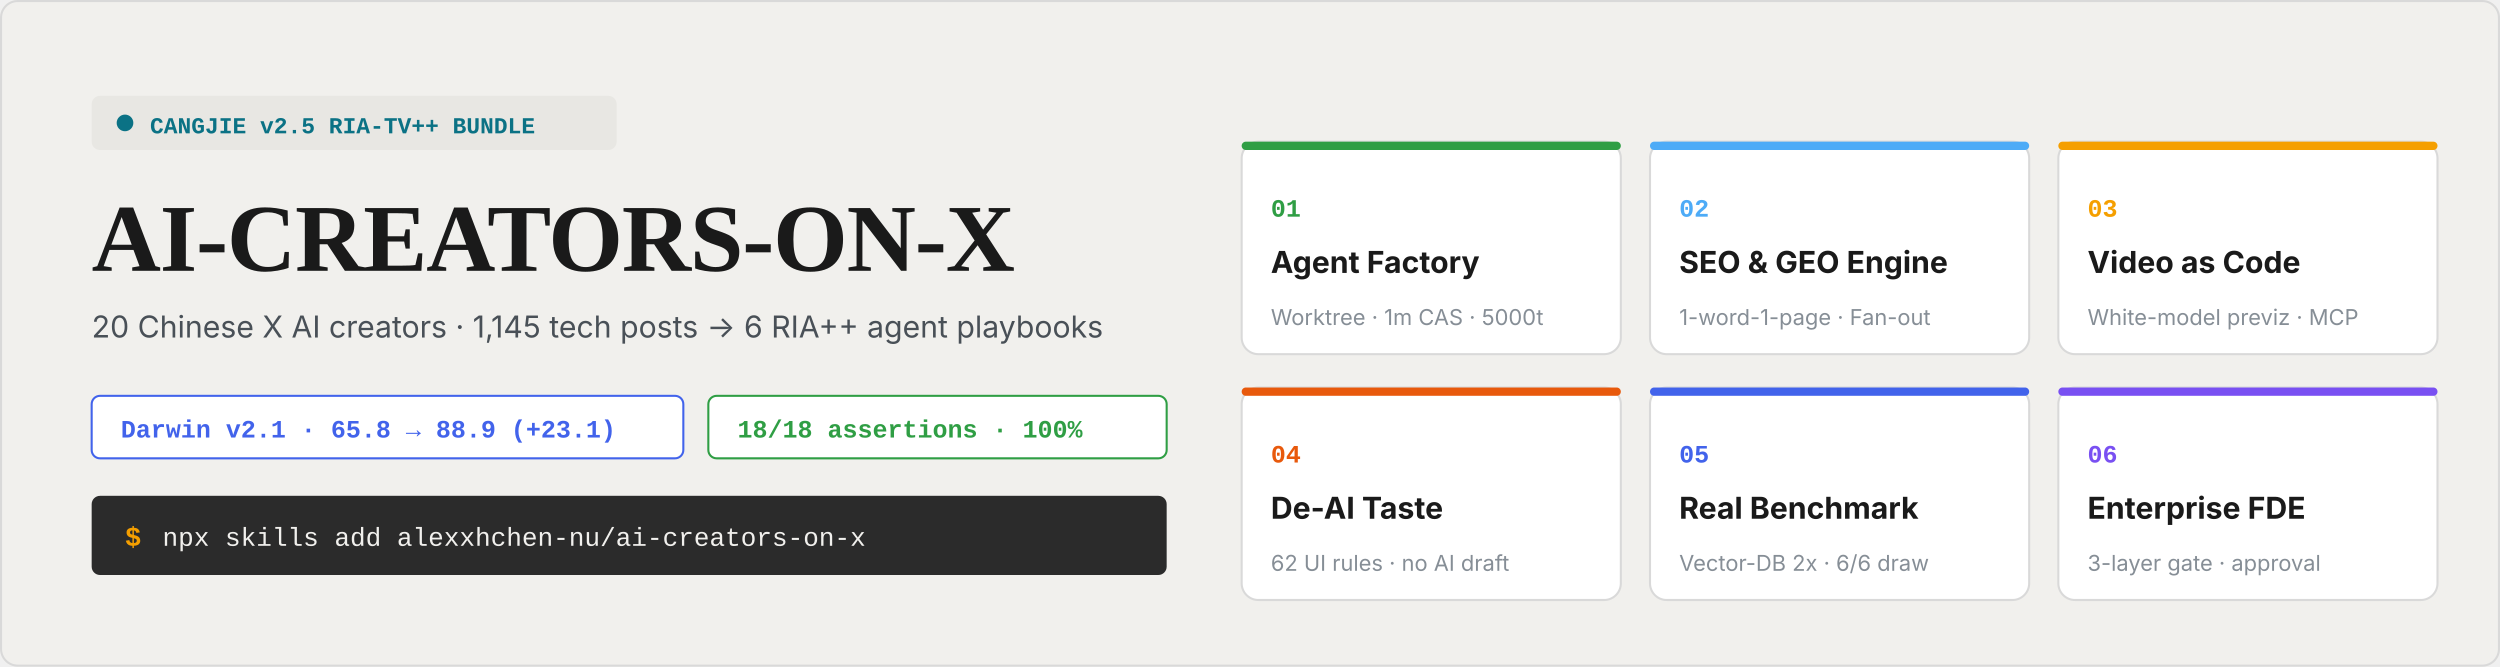
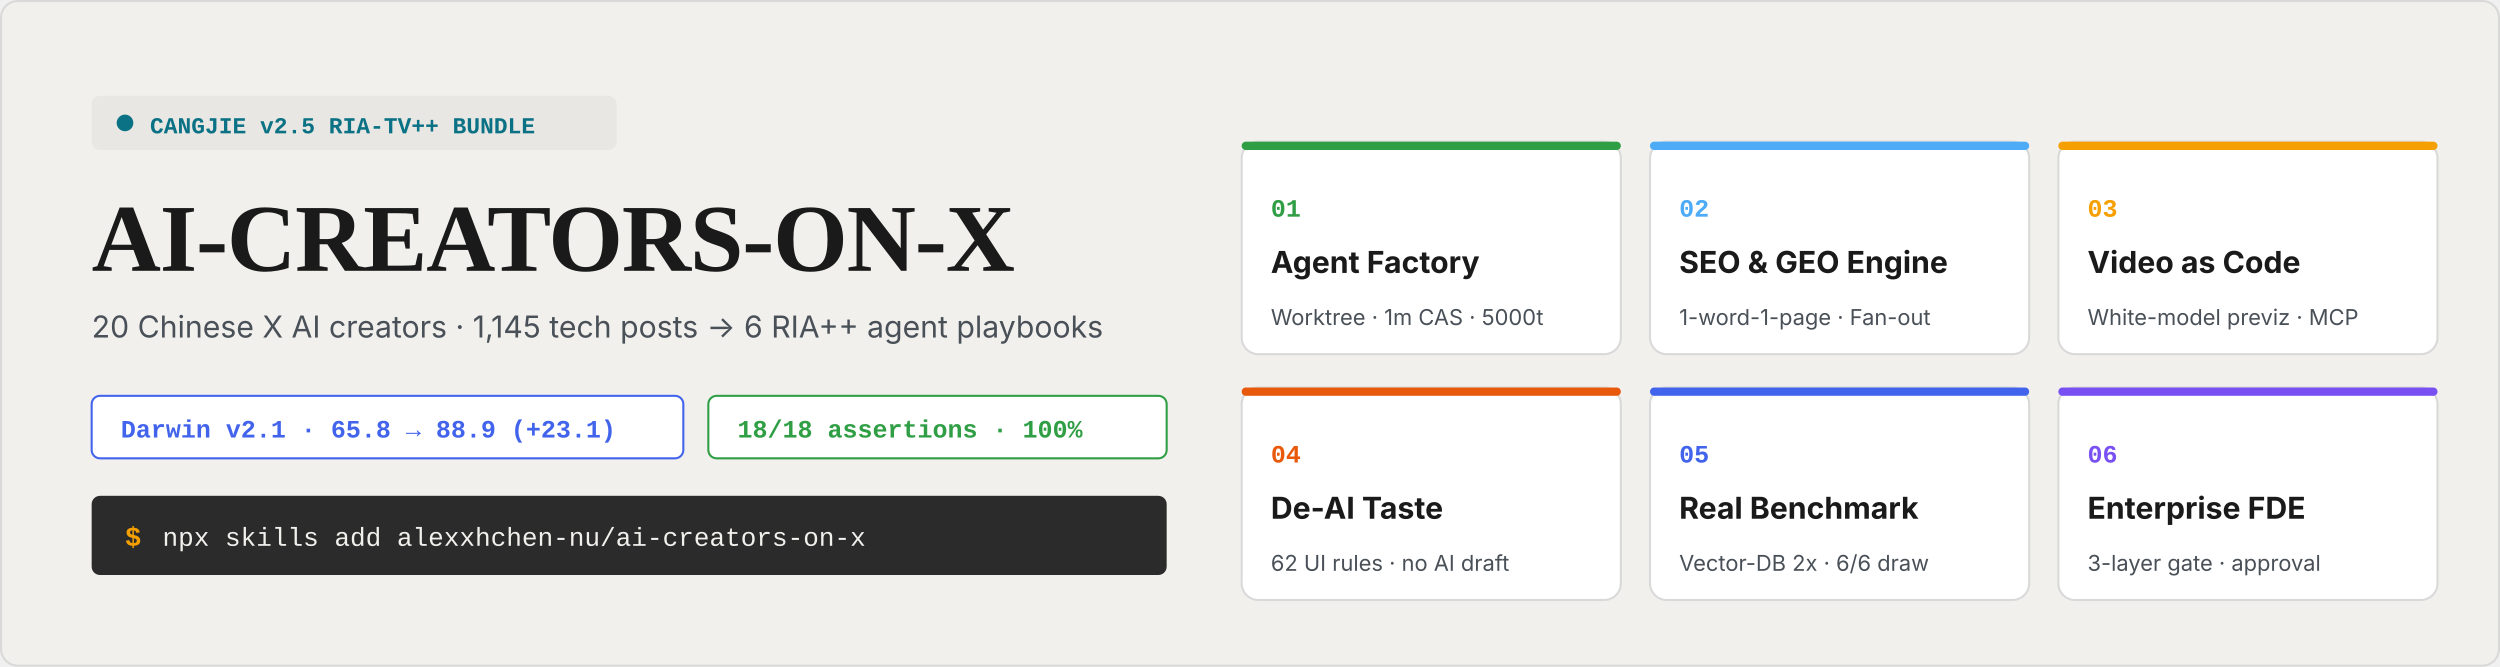
<svg xmlns="http://www.w3.org/2000/svg" viewBox="0 0 1200 320" width="100%" role="img" aria-labelledby="ttl">
  <rect width="1200" height="320" rx="8" fill="#f1f0ed" />
  <rect x="0.5" y="0.5" width="1199" height="319" rx="8" fill="none" stroke="#d9d9d9" stroke-width="1" />
  <g transform="translate(44, 46)">
    <rect x="0" y="0" width="252" height="26" rx="4" fill="#e8e7e3" />
    <circle cx="16" cy="13" r="4" fill="#0b7285" />
    <text x="28" y="18" fill="#0b7285" font-family="ui-monospace, SFMono-Regular, Menlo, Consolas, 'Liberation Mono', monospace" font-size="11" font-weight="700">CANGJIE v2.5 RIA-TV++ BUNDLE</text>
    <text x="0" y="84" fill="#1a1a1a" font-family="Georgia, 'Times New Roman', 'Songti SC', 'SimSun', serif" font-size="46" font-weight="700" letter-spacing="-0.5">AI-CREATORS-ON-X</text>
    <text x="0" y="116" fill="#495057" font-family="system-ui, -apple-system, 'Segoe UI', 'Helvetica Neue', 'Microsoft YaHei', sans-serif" font-size="14.5">20 Chinese X AI creators · 1,145 tech posts → 6 RIA++ agent playbooks</text>
    <g transform="translate(0, 144)">
      <rect x="0" y="0" width="284" height="30" rx="4" fill="#ffffff" stroke="#4263eb" stroke-width="1" />
      <text x="14" y="20" fill="#4263eb" font-family="ui-monospace, SFMono-Regular, Menlo, Consolas, 'Liberation Mono', monospace" font-size="12" font-weight="700">Darwin v2.1 · 65.8 → 88.9 (+23.1)</text>
      <rect x="296" y="0" width="220" height="30" rx="4" fill="#ffffff" stroke="#2f9e44" stroke-width="1" />
      <text x="310" y="20" fill="#2f9e44" font-family="ui-monospace, SFMono-Regular, Menlo, Consolas, 'Liberation Mono', monospace" font-size="12" font-weight="700">18/18 assertions · 100%</text>
    </g>
    <g transform="translate(0, 192)">
      <rect x="0" y="0" width="516" height="38" rx="4" fill="#2b2b2b" />
      <text x="16" y="24" fill="#f59f00" font-family="ui-monospace, SFMono-Regular, Menlo, Consolas, 'Liberation Mono', monospace" font-size="13" font-weight="700">$</text>
      <text x="34" y="24" fill="#f1f0ed" font-family="ui-monospace, SFMono-Regular, Menlo, Consolas, 'Liberation Mono', monospace" font-size="12.5">npx skills add alexxhchen-nu/ai-creators-on-x</text>
    </g>
  </g>
  <g transform="translate(596, 68)">
    <rect width="182" height="102" rx="8" fill="#ffffff" stroke="#d9d9d9" stroke-width="1" />
    <rect x="0" y="0" width="182" height="4" rx="2" fill="#2f9e44" />
    <text x="14" y="36" fill="#2f9e44" font-family="ui-monospace, SFMono-Regular, Menlo, Consolas, 'Liberation Mono', monospace" font-size="12" font-weight="700">01</text>
    <text x="14" y="63" fill="#1a1a1a" font-family="system-ui, -apple-system, 'Segoe UI', 'Helvetica Neue', 'Microsoft YaHei', sans-serif" font-size="14.5" font-weight="700">Agent Factory</text>
-     <text x="14" y="88" fill="#868e96" font-family="system-ui, -apple-system, 'Segoe UI', 'Helvetica Neue', 'Microsoft YaHei', sans-serif" font-size="10.5">Worktree · 1m CAS · 5000t</text>
+     <text x="14" y="88" fill="#495057" font-family="system-ui, -apple-system, 'Segoe UI', 'Helvetica Neue', 'Microsoft YaHei', sans-serif" font-size="10.5">Worktree · 1m CAS · 5000t</text>
  </g>
  <g transform="translate(792, 68)">
    <rect width="182" height="102" rx="8" fill="#ffffff" stroke="#d9d9d9" stroke-width="1" />
    <rect x="0" y="0" width="182" height="4" rx="2" fill="#4dabf7" />
    <text x="14" y="36" fill="#4dabf7" font-family="ui-monospace, SFMono-Regular, Menlo, Consolas, 'Liberation Mono', monospace" font-size="12" font-weight="700">02</text>
    <text x="14" y="63" fill="#1a1a1a" font-family="system-ui, -apple-system, 'Segoe UI', 'Helvetica Neue', 'Microsoft YaHei', sans-serif" font-size="14.5" font-weight="700">SEO &amp; GEO Engine</text>
-     <text x="14" y="88" fill="#868e96" font-family="system-ui, -apple-system, 'Segoe UI', 'Helvetica Neue', 'Microsoft YaHei', sans-serif" font-size="10.5">1-word-1-page · Fan-out</text>
+     <text x="14" y="88" fill="#495057" font-family="system-ui, -apple-system, 'Segoe UI', 'Helvetica Neue', 'Microsoft YaHei', sans-serif" font-size="10.5">1-word-1-page · Fan-out</text>
  </g>
  <g transform="translate(988, 68)">
    <rect width="182" height="102" rx="8" fill="#ffffff" stroke="#d9d9d9" stroke-width="1" />
    <rect x="0" y="0" width="182" height="4" rx="2" fill="#f59f00" />
    <text x="14" y="36" fill="#f59f00" font-family="ui-monospace, SFMono-Regular, Menlo, Consolas, 'Liberation Mono', monospace" font-size="12" font-weight="700">03</text>
    <text x="14" y="63" fill="#1a1a1a" font-family="system-ui, -apple-system, 'Segoe UI', 'Helvetica Neue', 'Microsoft YaHei', sans-serif" font-size="14.5" font-weight="700">Video as Code</text>
-     <text x="14" y="88" fill="#868e96" font-family="system-ui, -apple-system, 'Segoe UI', 'Helvetica Neue', 'Microsoft YaHei', sans-serif" font-size="10.5">White-model previz · MCP</text>
+     <text x="14" y="88" fill="#495057" font-family="system-ui, -apple-system, 'Segoe UI', 'Helvetica Neue', 'Microsoft YaHei', sans-serif" font-size="10.5">White-model previz · MCP</text>
  </g>
  <g transform="translate(596, 186)">
    <rect width="182" height="102" rx="8" fill="#ffffff" stroke="#d9d9d9" stroke-width="1" />
    <rect x="0" y="0" width="182" height="4" rx="2" fill="#e8590c" />
    <text x="14" y="36" fill="#e8590c" font-family="ui-monospace, SFMono-Regular, Menlo, Consolas, 'Liberation Mono', monospace" font-size="12" font-weight="700">04</text>
    <text x="14" y="63" fill="#1a1a1a" font-family="system-ui, -apple-system, 'Segoe UI', 'Helvetica Neue', 'Microsoft YaHei', sans-serif" font-size="14.5" font-weight="700">De-AI Taste</text>
-     <text x="14" y="88" fill="#868e96" font-family="system-ui, -apple-system, 'Segoe UI', 'Helvetica Neue', 'Microsoft YaHei', sans-serif" font-size="10.5">62 UI rules · no AI draft</text>
+     <text x="14" y="88" fill="#495057" font-family="system-ui, -apple-system, 'Segoe UI', 'Helvetica Neue', 'Microsoft YaHei', sans-serif" font-size="10.5">62 UI rules · no AI draft</text>
  </g>
  <g transform="translate(792, 186)">
    <rect width="182" height="102" rx="8" fill="#ffffff" stroke="#d9d9d9" stroke-width="1" />
    <rect x="0" y="0" width="182" height="4" rx="2" fill="#4263eb" />
    <text x="14" y="36" fill="#4263eb" font-family="ui-monospace, SFMono-Regular, Menlo, Consolas, 'Liberation Mono', monospace" font-size="12" font-weight="700">05</text>
    <text x="14" y="63" fill="#1a1a1a" font-family="system-ui, -apple-system, 'Segoe UI', 'Helvetica Neue', 'Microsoft YaHei', sans-serif" font-size="14.5" font-weight="700">Real Benchmark</text>
-     <text x="14" y="88" fill="#868e96" font-family="system-ui, -apple-system, 'Segoe UI', 'Helvetica Neue', 'Microsoft YaHei', sans-serif" font-size="10.5">Vector-DB 2x · 6/6 draw</text>
+     <text x="14" y="88" fill="#495057" font-family="system-ui, -apple-system, 'Segoe UI', 'Helvetica Neue', 'Microsoft YaHei', sans-serif" font-size="10.5">Vector-DB 2x · 6/6 draw</text>
  </g>
  <g transform="translate(988, 186)">
    <rect width="182" height="102" rx="8" fill="#ffffff" stroke="#d9d9d9" stroke-width="1" />
    <rect x="0" y="0" width="182" height="4" rx="2" fill="#7950f2" />
    <text x="14" y="36" fill="#7950f2" font-family="ui-monospace, SFMono-Regular, Menlo, Consolas, 'Liberation Mono', monospace" font-size="12" font-weight="700">06</text>
    <text x="14" y="63" fill="#1a1a1a" font-family="system-ui, -apple-system, 'Segoe UI', 'Helvetica Neue', 'Microsoft YaHei', sans-serif" font-size="14.5" font-weight="700">Enterprise FDE</text>
-     <text x="14" y="88" fill="#868e96" font-family="system-ui, -apple-system, 'Segoe UI', 'Helvetica Neue', 'Microsoft YaHei', sans-serif" font-size="10.5">3-layer gate · approval</text>
+     <text x="14" y="88" fill="#495057" font-family="system-ui, -apple-system, 'Segoe UI', 'Helvetica Neue', 'Microsoft YaHei', sans-serif" font-size="10.5">3-layer gate · approval</text>
  </g>
</svg>
